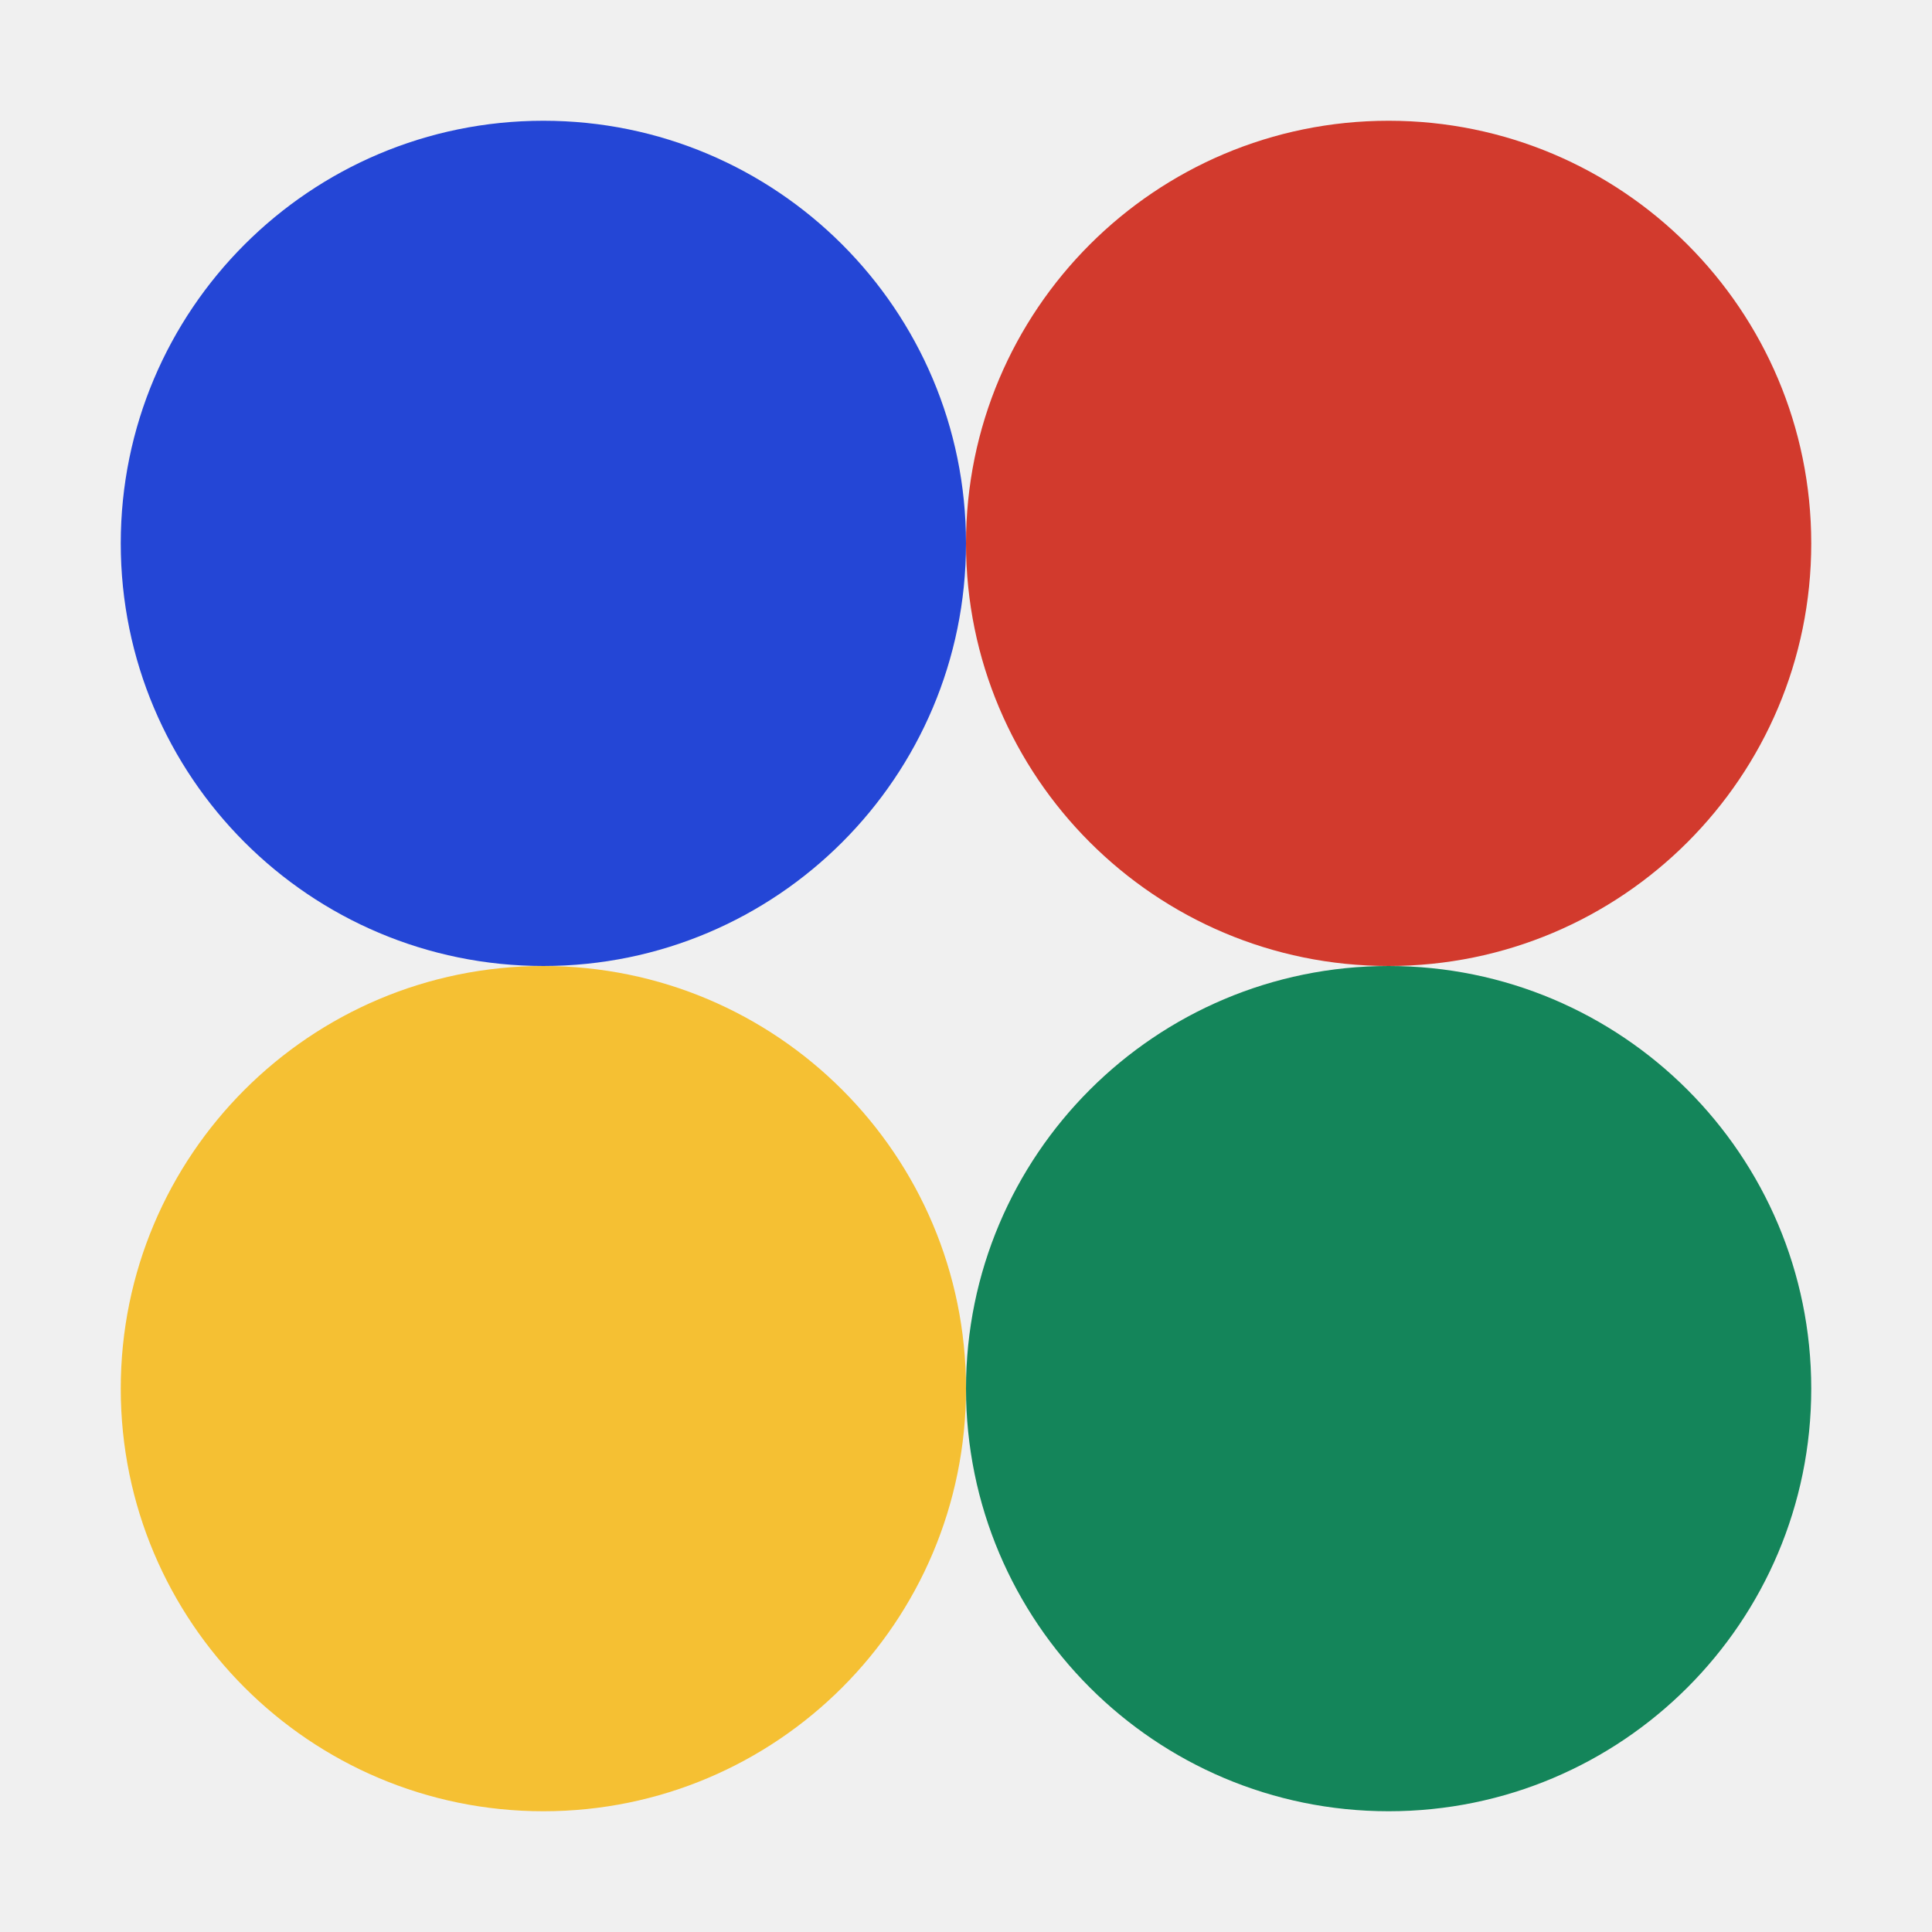
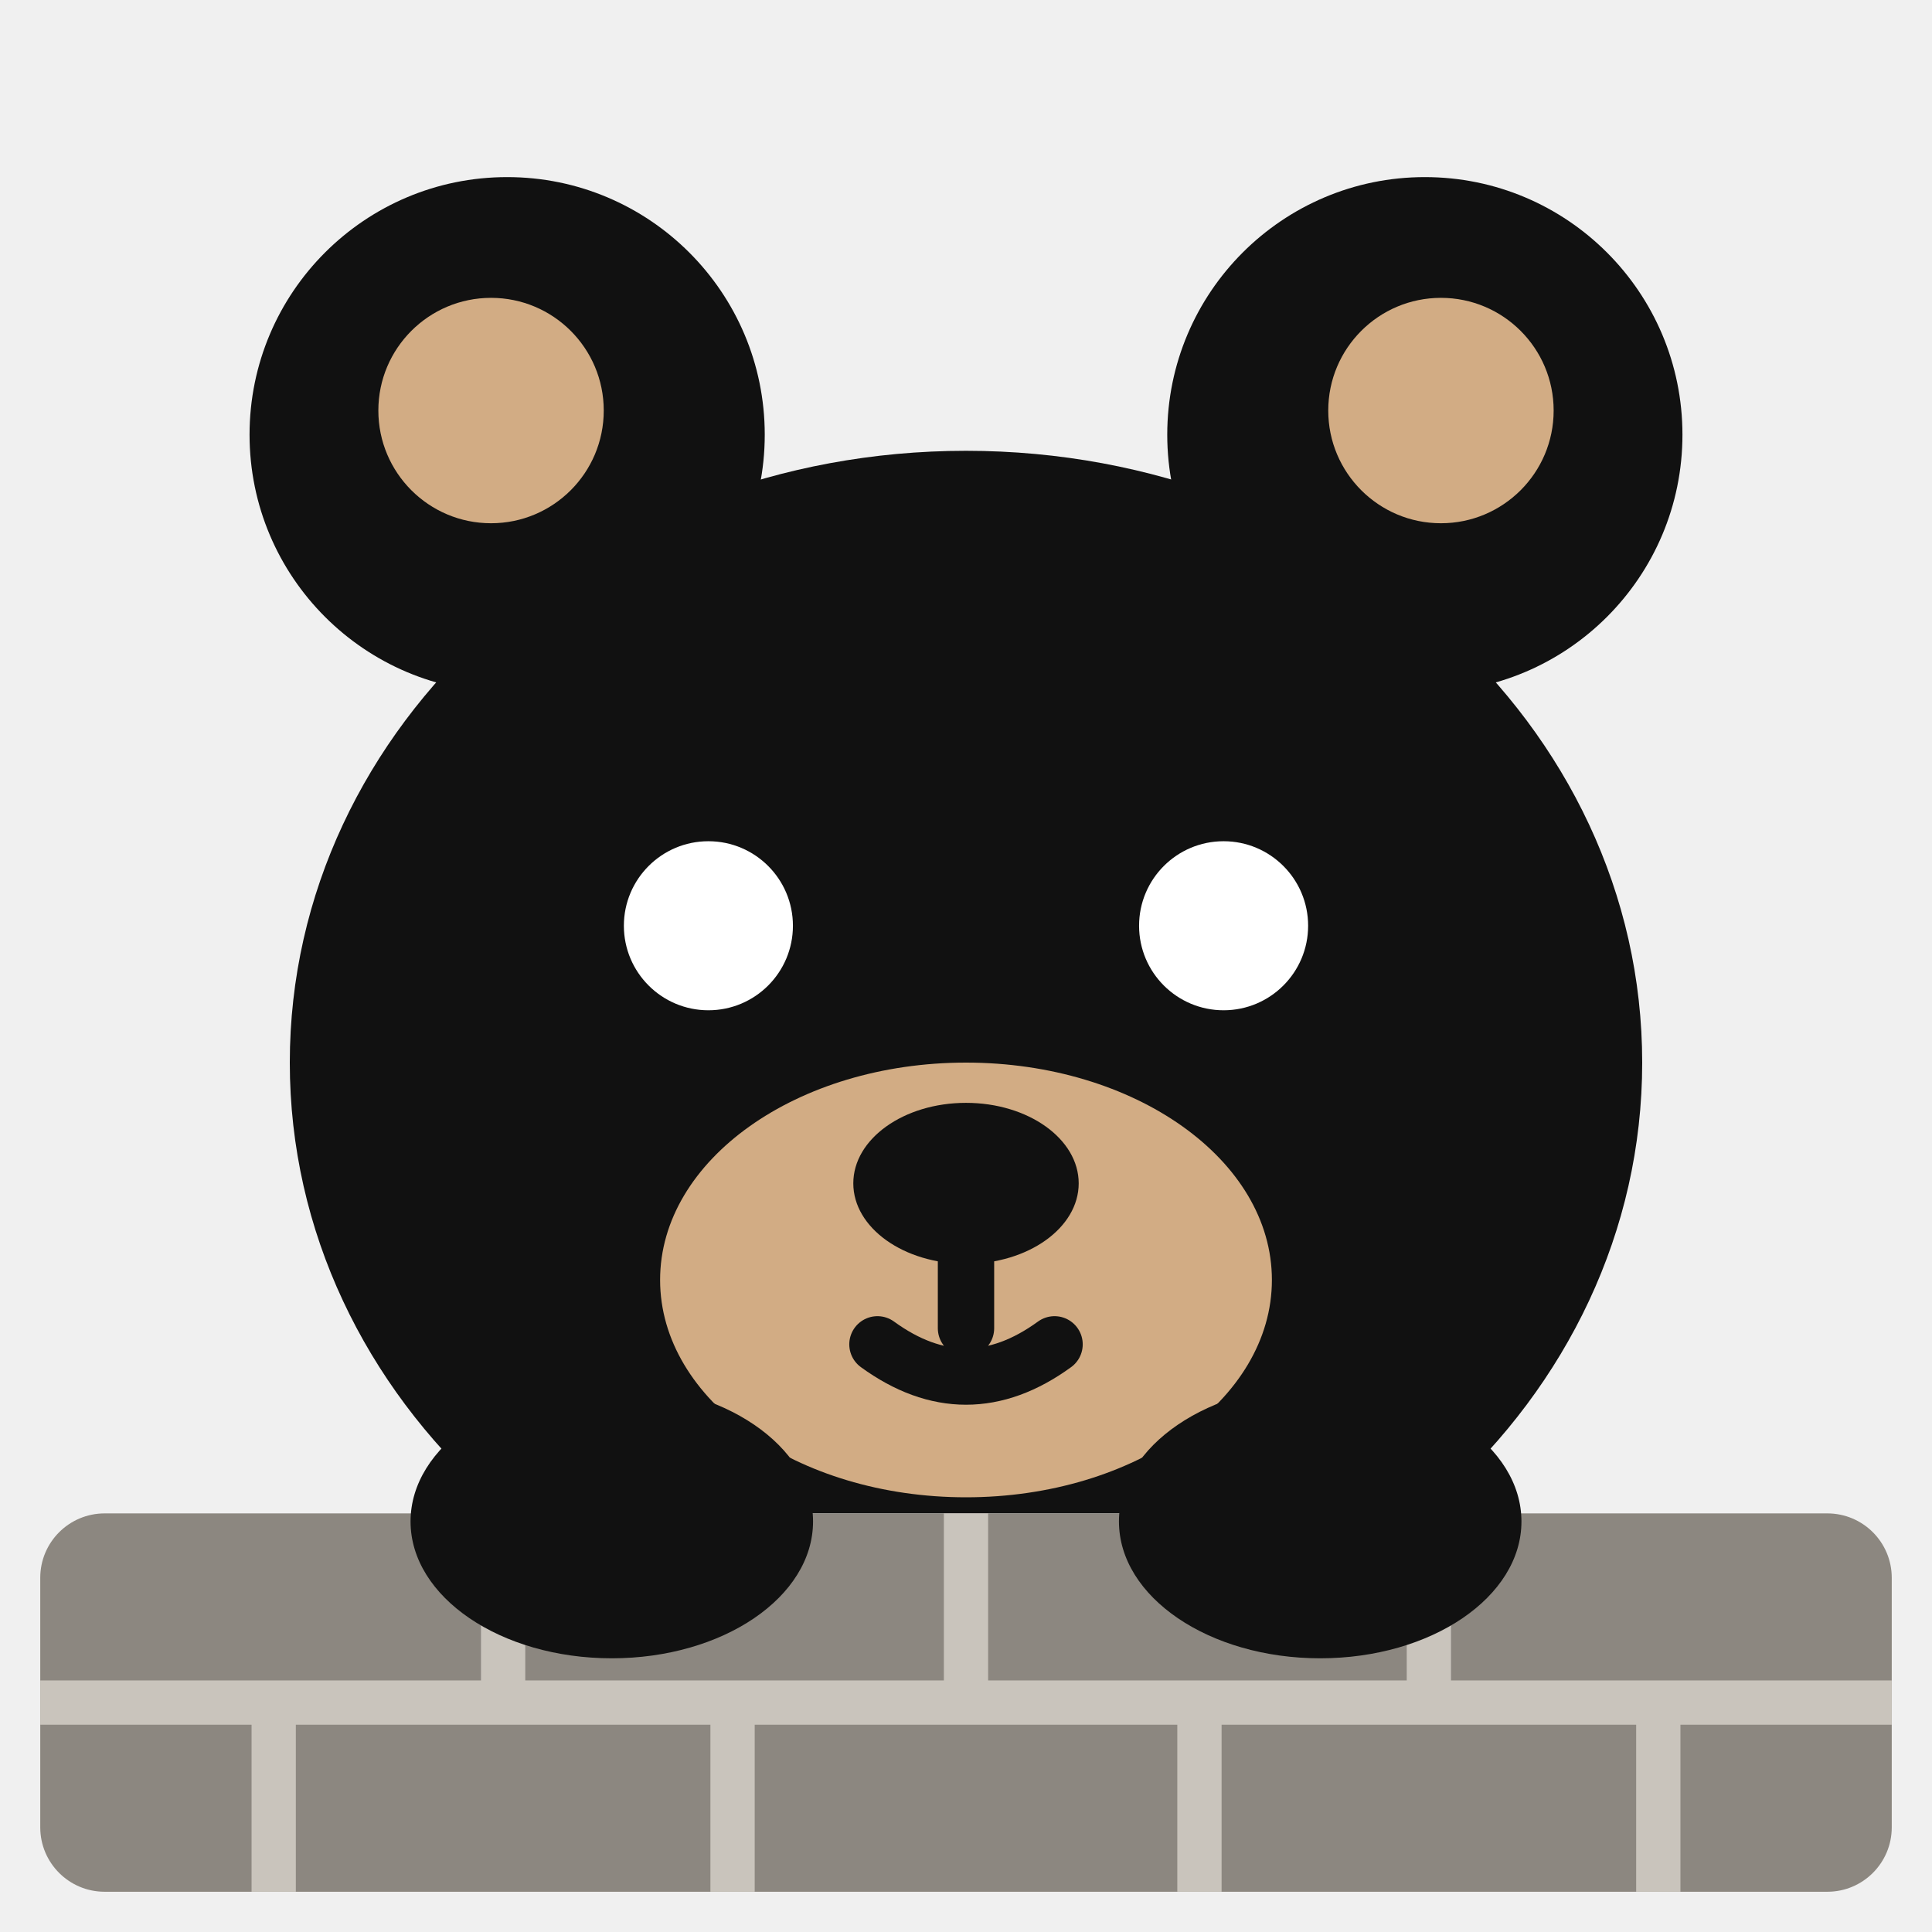
- <svg xmlns="http://www.w3.org/2000/svg" viewBox="0 0 32 32">
-   <circle cx="9" cy="9" r="7" fill="#2446D6" />
-   <circle cx="23" cy="9" r="7" fill="#D23A2D" />
-   <circle cx="9" cy="23" r="7" fill="#F5C033" />
-   <circle cx="23" cy="23" r="7" fill="#14855A" />
+ <svg xmlns="http://www.w3.org/2000/svg" viewBox="0 0 24 24">
+   <style>.o{stroke:none}@media (prefers-color-scheme:dark){.o{stroke:#F2F1EA}}</style>
+   <clipPath id="c">
+     <rect width="24" height="18.8" />
+   </clipPath>
+   <g clip-path="url(#c)">
+     <g class="o" fill="none" stroke-width="1.6">
+       <circle cx="6.3" cy="5.4" r="3.2" />
+       <circle cx="17.7" cy="5.4" r="3.2" />
+       <ellipse cx="12" cy="13.2" rx="8.4" ry="7.6" />
+     </g>
+     <circle cx="6.3" cy="5.4" r="3.2" fill="#111" />
+     <circle cx="17.7" cy="5.4" r="3.2" fill="#111" />
+     <circle cx="6.1" cy="5.1" r="1.4" fill="#D2AC84" />
+     <circle cx="17.9" cy="5.1" r="1.4" fill="#D2AC84" />
+     <ellipse cx="12" cy="13.2" rx="8.4" ry="7.6" fill="#111" />
+     <ellipse cx="12" cy="15.9" rx="3.8" ry="2.7" fill="#D2AC84" />
+     <ellipse cx="12" cy="14.7" rx="1.4" ry="1" fill="#111" />
+     <path d="M12 15.5v1M10.9 16.7q1.1 .8 2.2 0" stroke="#111" stroke-width=".7" stroke-linecap="round" fill="none" />
+     <circle cx="8.8" cy="11.5" r="1.05" fill="#fff" />
+     <circle cx="15.2" cy="11.5" r="1.05" fill="#fff" />
+   </g>
+   <rect x=".5" y="18.8" width="23" height="4.7" rx=".8" fill="#8C8780" />
+   <path d="M.5 21.15h23M6.25 18.8v2.35M12 18.8v2.35M17.75 18.8v2.35M3.4 21.15v2.35M9.1 21.15v2.35M14.9 21.15v2.35M20.6 21.15v2.35" stroke="#C9C4BC" stroke-width=".55" fill="none" />
+   <ellipse cx="7.6" cy="18.9" rx="2.5" ry="1.7" fill="#111" />
+   <ellipse cx="16.4" cy="18.9" rx="2.5" ry="1.7" fill="#111" />
</svg>
